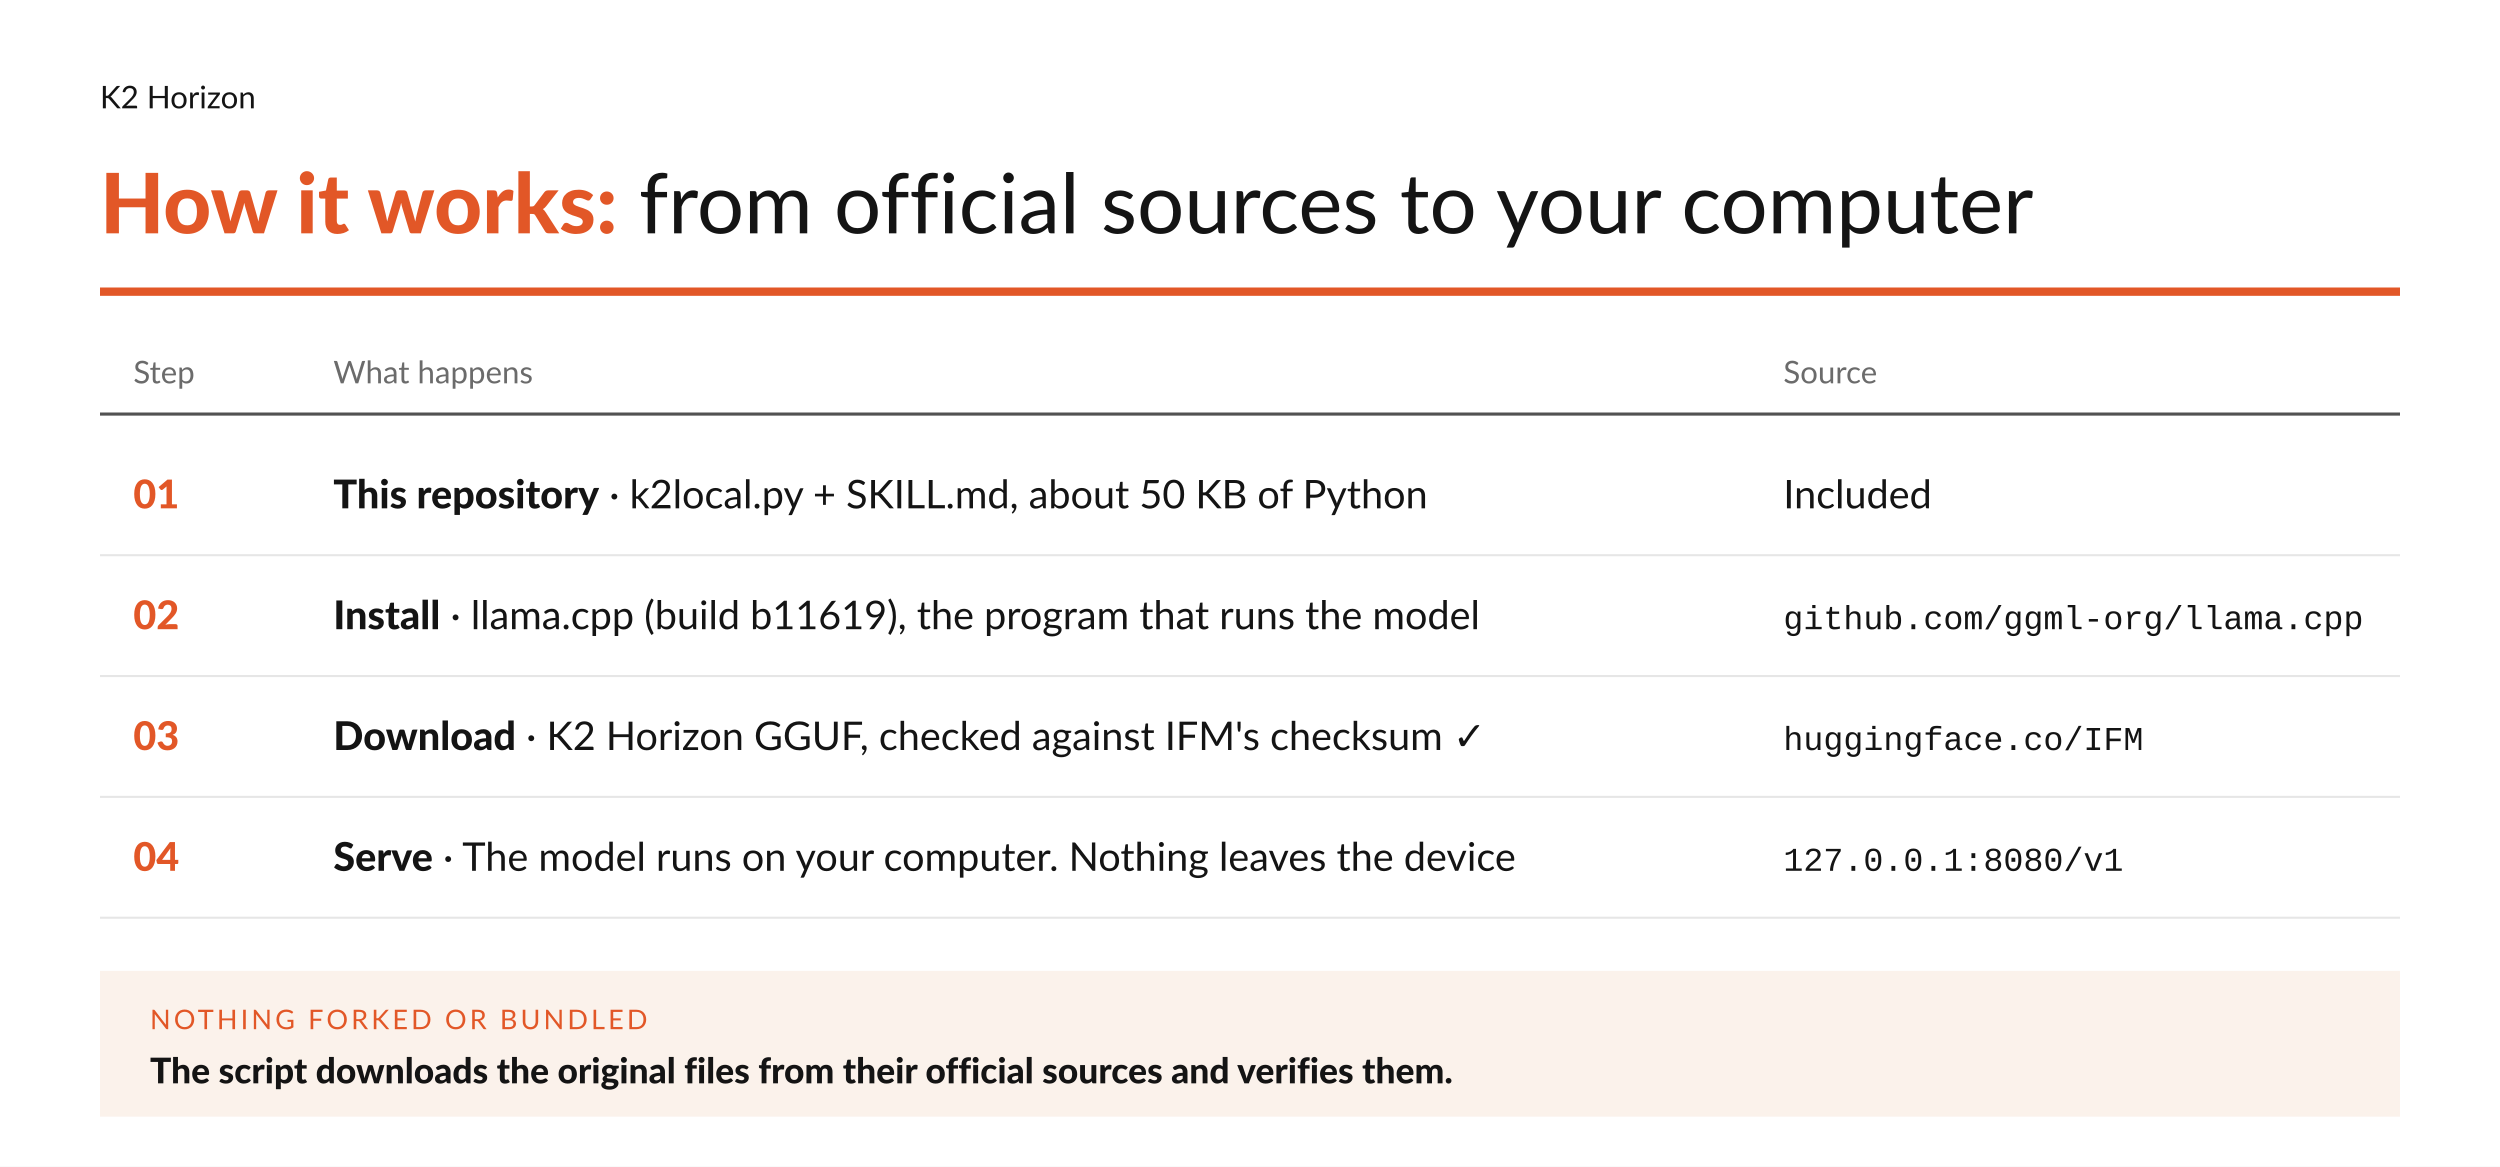
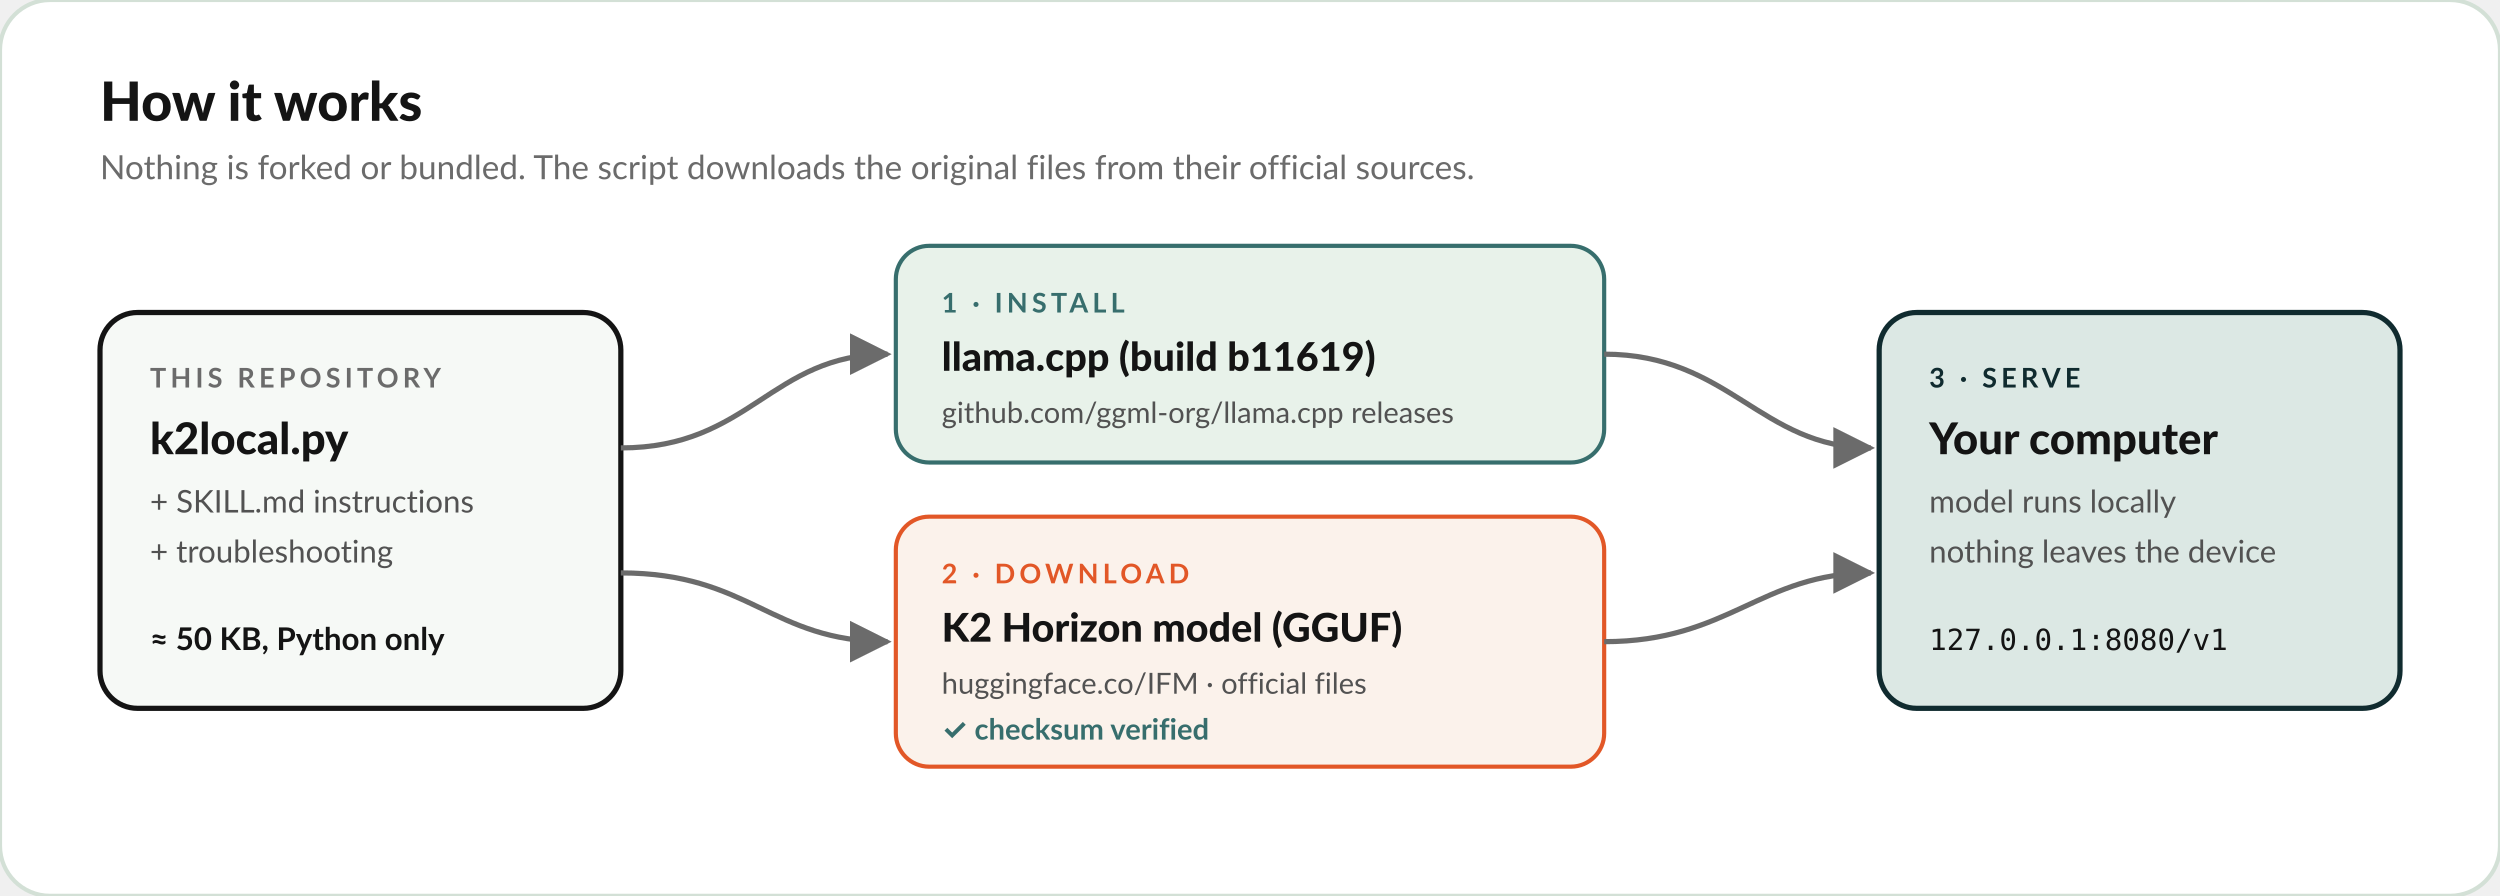
- <svg xmlns="http://www.w3.org/2000/svg" width="1200" height="560" viewBox="0 0 1200 560" role="img" aria-label="How it works: the script installs llama.cpp from its official releases, downloads the model from IFM on Hugging Face, verifies it, and runs it on your computer">
-   <rect width="1200" height="560" fill="#FFFFFF" />
-   <g font-family="Lato, 'Helvetica Neue', Helvetica, Arial, sans-serif">
-     <text x="48" y="52" font-size="15" fill="#141414">K2 Horizon</text>
-     <text x="48" y="112" font-size="40" fill="#141414">
-       <tspan font-weight="800" fill="#E25727">How it works:</tspan> from official sources to your computer</text>
-     <rect x="48" y="138" width="1104" height="4" fill="#E25727" />
-     <g font-size="15" fill="#6B6B6B">
-       <text x="64" y="184">Step</text>
-       <text x="160" y="184">What happens</text>
-       <text x="856" y="184">Source</text>
-     </g>
-     <rect x="48" y="198" width="1104" height="1.5" fill="#525252" />
-     <text x="64" y="244" font-size="19" font-weight="800" fill="#E25727">01</text>
-     <text x="160" y="244" font-size="19" fill="#141414">
-       <tspan font-weight="800">This repository</tspan> · k2local.py + SKILL.md, about 50 KB of Python</text>
-     <text x="856" y="244" font-size="19" fill="#141414">Included</text>
-     <rect x="48" y="266" width="1104" height="1" fill="#E6E6E6" />
-     <text x="64" y="302" font-size="19" font-weight="800" fill="#E25727">02</text>
-     <text x="160" y="302" font-size="19" fill="#141414">
-       <tspan font-weight="800">Install</tspan> · llama.cpp (build b11619), the program that runs the model</text>
-     <text x="856" y="302" font-size="16" fill="#141414" font-family="SFMono-Regular, Menlo, Consolas, 'Liberation Mono', monospace">github.com/ggml-org/llama.cpp</text>
-     <rect x="48" y="324" width="1104" height="1" fill="#E6E6E6" />
-     <text x="64" y="360" font-size="19" font-weight="800" fill="#E25727">03</text>
-     <text x="160" y="360" font-size="19" fill="#141414">
-       <tspan font-weight="800">Download</tspan> · K2 Horizon GGUF, checked against IFM's checksum ✓</text>
-     <text x="856" y="360" font-size="16" fill="#141414" font-family="SFMono-Regular, Menlo, Consolas, 'Liberation Mono', monospace">huggingface.co/IFM</text>
-     <rect x="48" y="382" width="1104" height="1" fill="#E6E6E6" />
-     <text x="64" y="418" font-size="19" font-weight="800" fill="#E25727">04</text>
-     <text x="160" y="418" font-size="19" fill="#141414">
-       <tspan font-weight="800">Serve</tspan> · The model runs on your computer. Nothing leaves the device</text>
-     <text x="856" y="418" font-size="16" fill="#141414" font-family="SFMono-Regular, Menlo, Consolas, 'Liberation Mono', monospace">127.0.0.1:8080/v1</text>
-     <rect x="48" y="440" width="1104" height="1" fill="#E6E6E6" />
-     <rect x="48" y="466" width="1104" height="70" fill="#FBF2EB" />
-     <text x="72" y="494" font-size="13" letter-spacing="1.5" fill="#E25727">NOTHING FORKED OR BUNDLED</text>
-     <text x="72" y="520" font-size="17" font-weight="800" fill="#141414">The script downloads the original files from their official sources and verifies them.</text>
+ <svg xmlns="http://www.w3.org/2000/svg" width="1200" height="430" viewBox="0 0 1200 430" role="img" aria-label="How it works: the script downloads llama.cpp from its official releases and the model from IFM on Hugging Face, verifies it, and runs it on your computer">
+   <defs>
+     <marker id="a" viewBox="0 0 10 10" refX="9" refY="5" markerWidth="8" markerHeight="8" orient="auto">
+       <path d="M0 0 L10 5 L0 10 z" fill="#6B6B6B" />
+     </marker>
+   </defs>
+   <rect width="1200" height="430" rx="24" fill="#FFFFFF" stroke="#D3E0D6" stroke-width="2" />
+   <g font-family="Lato, -apple-system, 'Segoe UI', Helvetica, Arial, sans-serif">
+     <text x="48" y="58" font-size="26" font-weight="800" fill="#141414">How it works</text>
+     <text x="48" y="86" font-size="16" fill="#6B6B6B">Nothing is forked or bundled. The script downloads the original files from their official sources.</text>
+     <rect x="48" y="150" width="250" height="190" rx="18" fill="#F6F9F6" stroke="#141414" stroke-width="2.5" />
+     <text x="72" y="186" font-size="13" font-weight="700" letter-spacing="2" fill="#6B6B6B">THIS REPOSITORY</text>
+     <text x="72" y="218" font-size="21" font-weight="800" fill="#141414">k2local.py</text>
+     <text x="72" y="246" font-size="15" fill="#525252">+ SKILL.md instructions</text>
+     <text x="72" y="270" font-size="15" fill="#525252">+ troubleshooting</text>
+     <text x="72" y="312" font-size="15" font-weight="700" fill="#141414">≈ 50 KB, Python only</text>
+     <rect x="430" y="118" width="340" height="104" rx="16" fill="#E8F2EA" stroke="#376E6D" stroke-width="2" />
+     <text x="452" y="150" font-size="13" font-weight="700" letter-spacing="2" fill="#376E6D">1 · INSTALL</text>
+     <text x="452" y="178" font-size="19" font-weight="800" fill="#141414">llama.cpp (build b11619)</text>
+     <text x="452" y="203" font-size="14" fill="#525252">github.com/ggml-org/llama.cpp releases</text>
+     <rect x="430" y="248" width="340" height="120" rx="16" fill="#FBF2EB" stroke="#E25727" stroke-width="2" />
+     <text x="452" y="280" font-size="13" font-weight="700" letter-spacing="2" fill="#E25727">2 · DOWNLOAD</text>
+     <text x="452" y="308" font-size="19" font-weight="800" fill="#141414">K2 Horizon model (GGUF)</text>
+     <text x="452" y="333" font-size="14" fill="#525252">huggingface.co/IFM · official files</text>
+     <text x="452" y="355" font-size="14" font-weight="700" fill="#376E6D">✓ checksum verified</text>
+     <rect x="902" y="150" width="250" height="190" rx="18" fill="#DCE8E4" stroke="#102B2F" stroke-width="2.5" />
+     <text x="926" y="186" font-size="13" font-weight="700" letter-spacing="2" fill="#102B2F">3 · SERVE</text>
+     <text x="926" y="218" font-size="21" font-weight="800" fill="#141414">Your computer</text>
+     <text x="926" y="246" font-size="15" fill="#525252">model runs locally</text>
+     <text x="926" y="270" font-size="15" fill="#525252">nothing leaves the device</text>
+     <text x="926" y="312" font-size="14" font-family="SFMono-Regular, Menlo, Consolas, monospace" fill="#141414">127.0.0.1:8080/v1</text>
+     <path d="M298 215 C 360 215, 370 170, 426 170" fill="none" stroke="#6B6B6B" stroke-width="2.5" marker-end="url(#a)" />
+     <path d="M298 275 C 360 275, 370 308, 426 308" fill="none" stroke="#6B6B6B" stroke-width="2.5" marker-end="url(#a)" />
+     <path d="M770 170 C 830 170, 845 215, 898 215" fill="none" stroke="#6B6B6B" stroke-width="2.5" marker-end="url(#a)" />
+     <path d="M770 308 C 830 308, 845 275, 898 275" fill="none" stroke="#6B6B6B" stroke-width="2.5" marker-end="url(#a)" />
  </g>
</svg>
